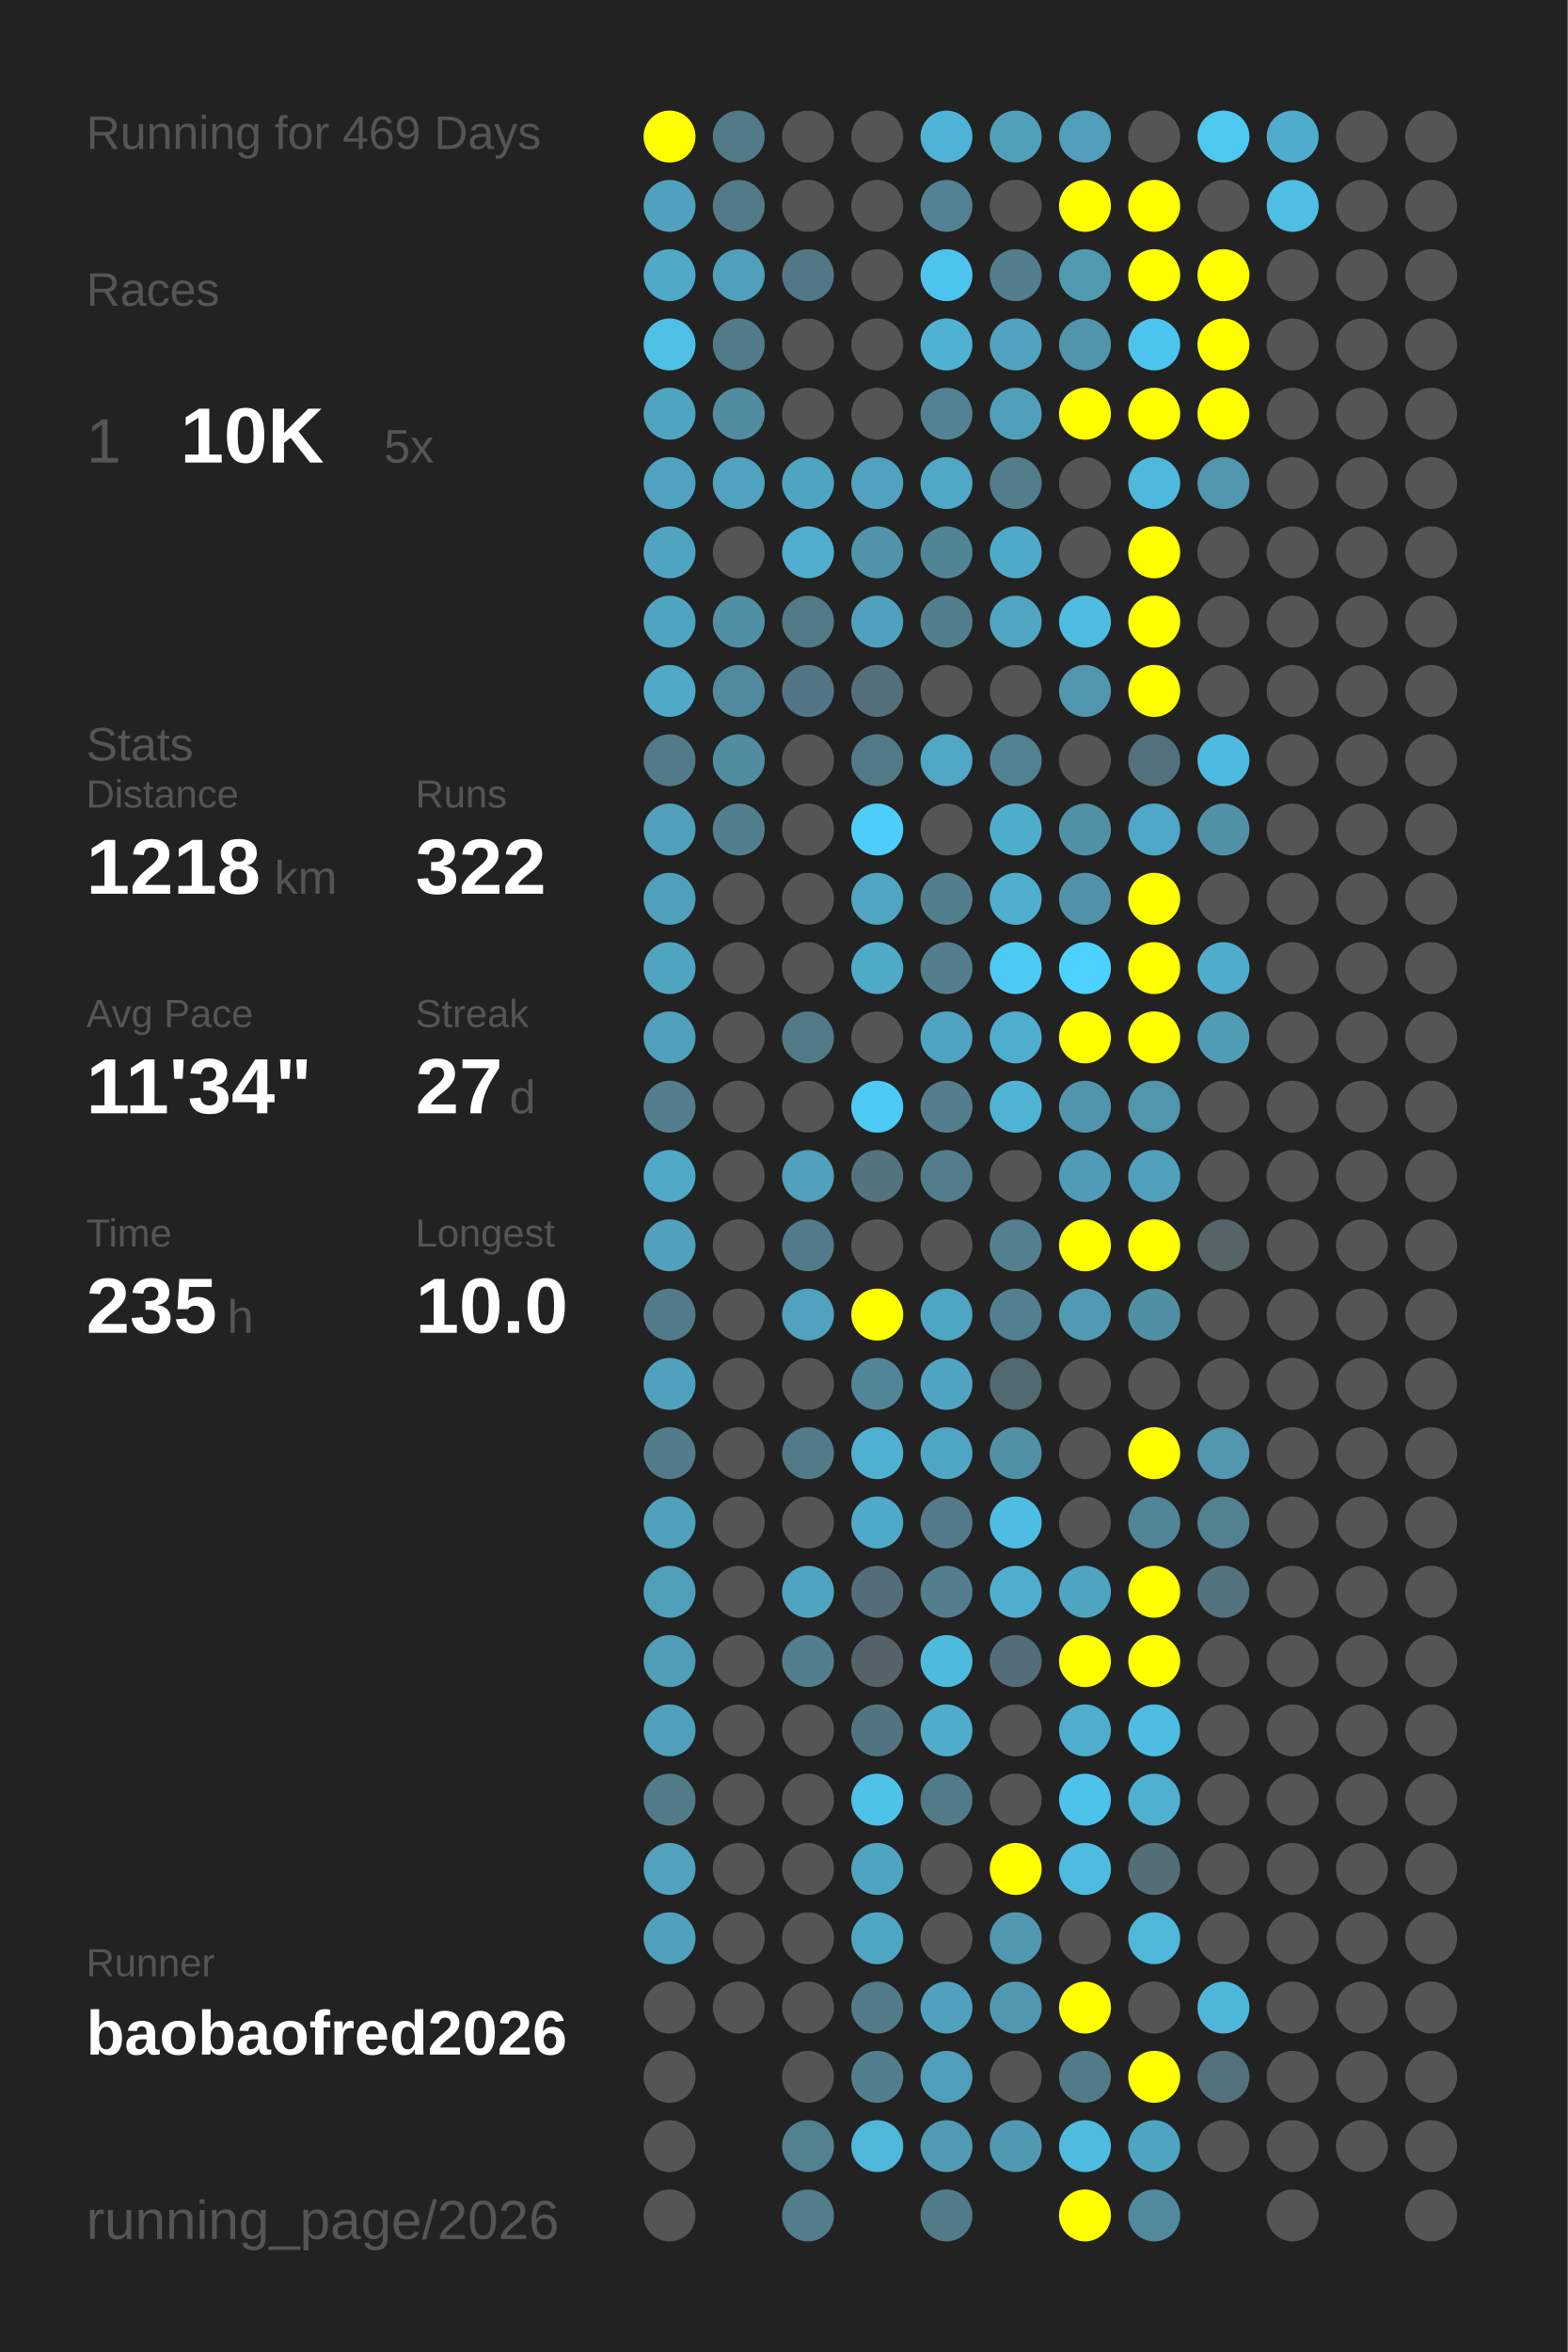
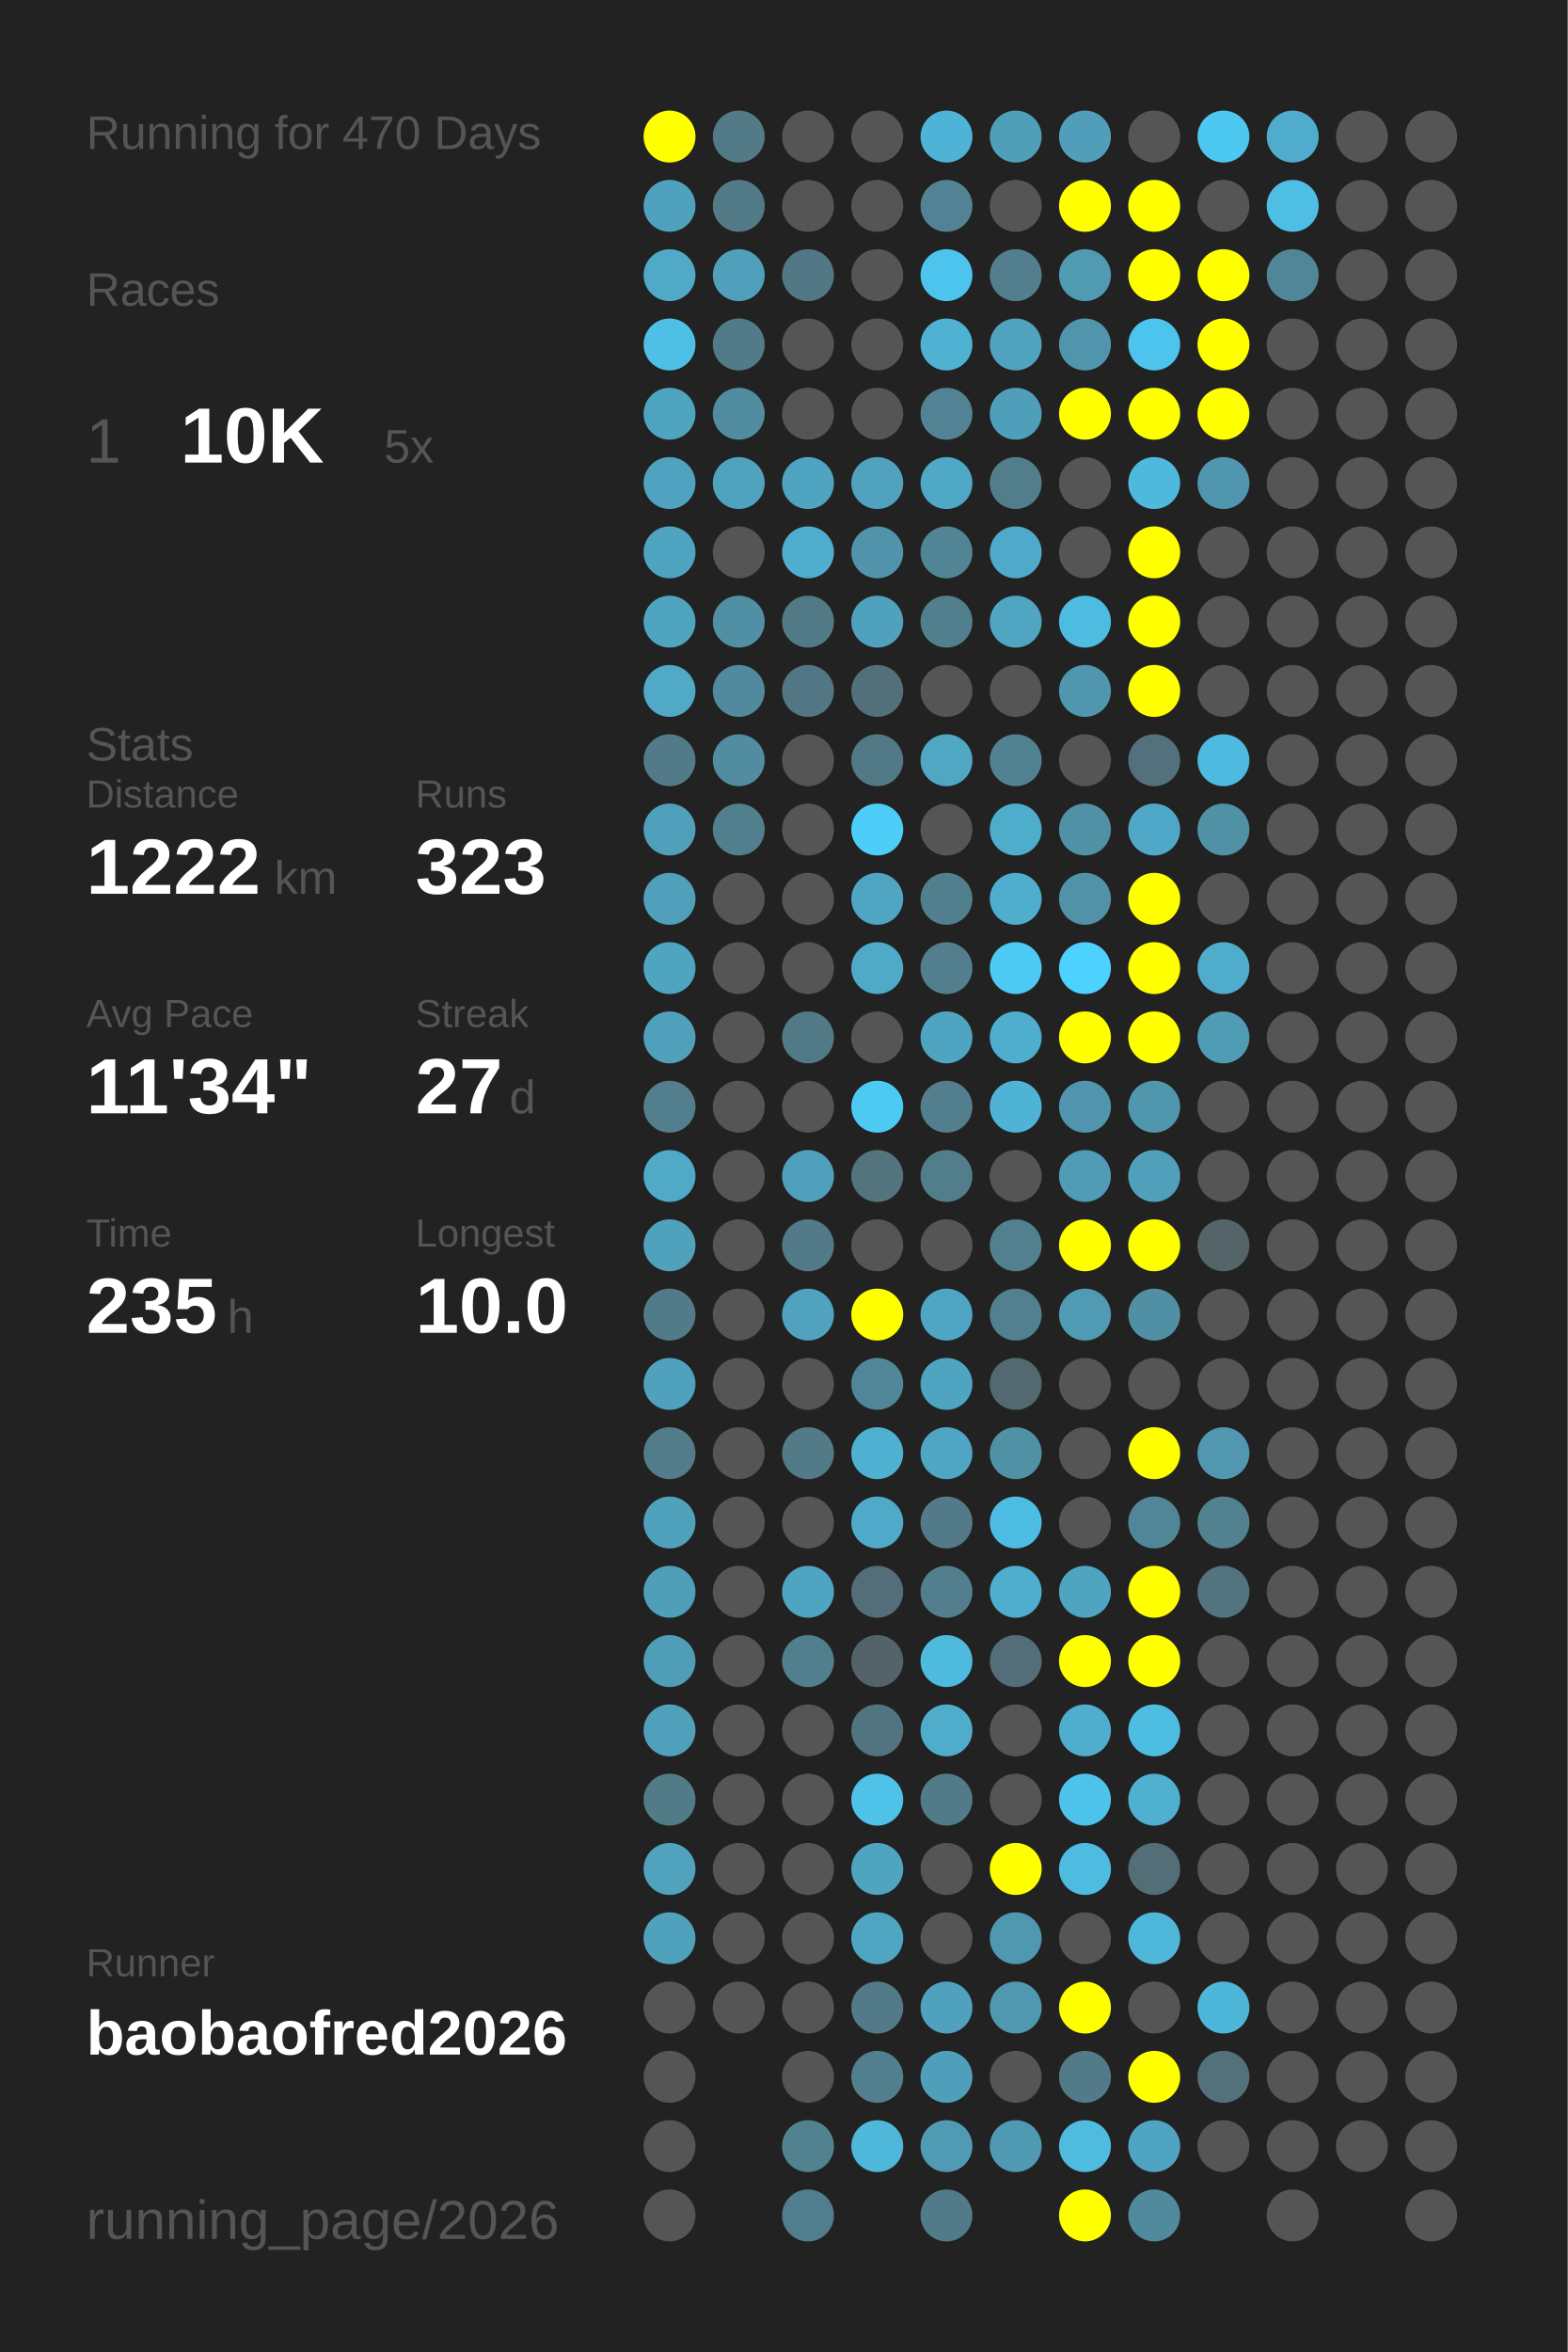
<svg xmlns="http://www.w3.org/2000/svg" baseProfile="full" height="300mm" version="1.1" viewBox="0,0,200,300" width="200mm">
  <defs />
  <rect fill="#222222" height="300" width="200" x="0" y="0" />
-   <text fill="#555555" style="font-size:6px; font-family:Arial;" x="11" y="19">Running for 469 Days</text>
+   <text fill="#555555" style="font-size:6px; font-family:Arial;" x="11" y="19">Running for 470 Days</text>
  <text fill="#555555" style="font-size:6px; font-family:Arial;" x="11" y="39">Races</text>
  <text fill="#555555" style="font-size:8px; font-family:Arial;" x="11" y="59">1</text>
  <text fill="#FFFFFF" style="font-size:10px; font-family:Arial; font-weight:bold;" x="23" y="59">10K</text>
  <text fill="#555555" style="font-size:6px; font-family:Arial;" x="49" y="59">5x</text>
  <text fill="#555555" style="font-size:6px; font-family:Arial;" x="11" y="97">Stats</text>
  <text fill="#555555" style="font-size:5px; font-family:Arial;" x="11" y="103">Distance</text>
-   <text fill="#FFFFFF" style="font-size:10px; font-family:Arial; font-weight:bold;" x="11" y="114">1218</text>
+   <text fill="#FFFFFF" style="font-size:10px; font-family:Arial; font-weight:bold;" x="11" y="114">1222</text>
  <text fill="#555555" style="font-size:6px; font-family:Arial;" x="35" y="114">km</text>
  <text fill="#555555" style="font-size:5px; font-family:Arial;" x="53" y="103">Runs</text>
-   <text fill="#FFFFFF" style="font-size:10px; font-family:Arial; font-weight:bold;" x="53" y="114">322</text>
+   <text fill="#FFFFFF" style="font-size:10px; font-family:Arial; font-weight:bold;" x="53" y="114">323</text>
  <text fill="#555555" style="font-size:5px; font-family:Arial;" x="11" y="131">Avg Pace</text>
  <text fill="#FFFFFF" style="font-size:10px; font-family:Arial; font-weight:bold;" x="11" y="142">11'34"</text>
  <text fill="#555555" style="font-size:5px; font-family:Arial;" x="53" y="131">Streak</text>
  <text fill="#FFFFFF" style="font-size:10px; font-family:Arial; font-weight:bold;" x="53" y="142">27</text>
  <text fill="#555555" style="font-size:6px; font-family:Arial;" x="65" y="142">d</text>
  <text fill="#555555" style="font-size:5px; font-family:Arial;" x="11" y="159">Time</text>
  <text fill="#FFFFFF" style="font-size:10px; font-family:Arial; font-weight:bold;" x="11" y="170">235</text>
  <text fill="#555555" style="font-size:6px; font-family:Arial;" x="29" y="170">h</text>
  <text fill="#555555" style="font-size:5px; font-family:Arial;" x="53" y="159">Longest</text>
  <text fill="#FFFFFF" style="font-size:10px; font-family:Arial; font-weight:bold;" x="53" y="170">10.0</text>
  <text fill="#555555" style="font-size:5px; font-family:Arial;" x="11" y="252.065">Runner</text>
  <text fill="#FFFFFF" style="font-size:8px; font-family:Arial; font-weight:bold;" x="11" y="262.065">baobaofred2026</text>
  <text fill="#555555" style="font-size:7px; font-family:Arial;" x="11" y="285.581">running_page/2026</text>
  <circle cx="85.417" cy="17.419" fill="#FFFF00" r="3.312" />
  <circle cx="85.417" cy="26.258" fill="#50a1bd" r="3.312" />
  <circle cx="85.417" cy="35.097" fill="#4fa9c7" r="3.312" />
  <circle cx="85.417" cy="43.935" fill="#4ebfe5" r="3.312" />
  <circle cx="85.417" cy="52.774" fill="#4fa4c0" r="3.312" />
  <circle cx="85.417" cy="61.613" fill="#4fa3c0" r="3.312" />
  <circle cx="85.417" cy="70.452" fill="#4fa5c1" r="3.312" />
  <circle cx="85.417" cy="79.29" fill="#4fa4c0" r="3.312" />
  <circle cx="85.417" cy="88.129" fill="#4fa9c7" r="3.312" />
  <circle cx="85.417" cy="96.968" fill="#527a88" r="3.312" />
  <circle cx="85.417" cy="105.806" fill="#50a0bb" r="3.312" />
  <circle cx="85.417" cy="114.645" fill="#50a0bb" r="3.312" />
  <circle cx="85.417" cy="123.484" fill="#4fa4c0" r="3.312" />
  <circle cx="85.417" cy="132.323" fill="#50a0bc" r="3.312" />
  <circle cx="85.417" cy="141.161" fill="#527e8d" r="3.312" />
  <circle cx="85.417" cy="150" fill="#4fa9c7" r="3.312" />
  <circle cx="85.417" cy="158.839" fill="#50a1bc" r="3.312" />
  <circle cx="85.417" cy="167.677" fill="#527b89" r="3.312" />
  <circle cx="85.417" cy="176.516" fill="#50a1bd" r="3.312" />
  <circle cx="85.417" cy="185.355" fill="#527c8a" r="3.312" />
  <circle cx="85.417" cy="194.194" fill="#50a1bc" r="3.312" />
  <circle cx="85.417" cy="203.032" fill="#509fb9" r="3.312" />
  <circle cx="85.417" cy="211.871" fill="#509db7" r="3.312" />
  <circle cx="85.417" cy="220.71" fill="#50a0bb" r="3.312" />
  <circle cx="85.417" cy="229.548" fill="#527b88" r="3.312" />
  <circle cx="85.417" cy="238.387" fill="#50a2bd" r="3.312" />
  <circle cx="85.417" cy="247.226" fill="#50a1bc" r="3.312" />
  <circle cx="85.417" cy="256.065" fill="#555555" r="3.312" />
  <circle cx="85.417" cy="264.903" fill="#555555" r="3.312" />
  <circle cx="85.417" cy="273.742" fill="#555555" r="3.312" />
  <circle cx="85.417" cy="282.581" fill="#555555" r="3.312" />
  <circle cx="94.25" cy="17.419" fill="#527a87" r="3.312" />
  <circle cx="94.25" cy="26.258" fill="#527a87" r="3.312" />
  <circle cx="94.25" cy="35.097" fill="#50a0bc" r="3.312" />
  <circle cx="94.25" cy="43.935" fill="#527b89" r="3.312" />
  <circle cx="94.25" cy="52.774" fill="#518ca0" r="3.312" />
  <circle cx="94.25" cy="61.613" fill="#4fa3bf" r="3.312" />
  <circle cx="94.25" cy="70.452" fill="#555555" r="3.312" />
  <circle cx="94.25" cy="79.29" fill="#518fa4" r="3.312" />
  <circle cx="94.25" cy="88.129" fill="#518a9e" r="3.312" />
  <circle cx="94.25" cy="96.968" fill="#518ca0" r="3.312" />
  <circle cx="94.25" cy="105.806" fill="#527f8e" r="3.312" />
  <circle cx="94.25" cy="114.645" fill="#555555" r="3.312" />
  <circle cx="94.25" cy="123.484" fill="#555555" r="3.312" />
  <circle cx="94.25" cy="132.323" fill="#555555" r="3.312" />
  <circle cx="94.25" cy="141.161" fill="#555555" r="3.312" />
  <circle cx="94.25" cy="150" fill="#555555" r="3.312" />
  <circle cx="94.25" cy="158.839" fill="#555555" r="3.312" />
  <circle cx="94.25" cy="167.677" fill="#555555" r="3.312" />
  <circle cx="94.25" cy="176.516" fill="#555555" r="3.312" />
  <circle cx="94.25" cy="185.355" fill="#555555" r="3.312" />
  <circle cx="94.25" cy="194.194" fill="#555555" r="3.312" />
  <circle cx="94.25" cy="203.032" fill="#555555" r="3.312" />
  <circle cx="94.25" cy="211.871" fill="#555555" r="3.312" />
  <circle cx="94.25" cy="220.71" fill="#555555" r="3.312" />
  <circle cx="94.25" cy="229.548" fill="#555555" r="3.312" />
  <circle cx="94.25" cy="238.387" fill="#555555" r="3.312" />
  <circle cx="94.25" cy="247.226" fill="#555555" r="3.312" />
  <circle cx="94.25" cy="256.065" fill="#555555" r="3.312" />
  <circle cx="103.083" cy="17.419" fill="#555555" r="3.312" />
  <circle cx="103.083" cy="26.258" fill="#555555" r="3.312" />
  <circle cx="103.083" cy="35.097" fill="#527885" r="3.312" />
  <circle cx="103.083" cy="43.935" fill="#555555" r="3.312" />
  <circle cx="103.083" cy="52.774" fill="#555555" r="3.312" />
  <circle cx="103.083" cy="61.613" fill="#4fa4c1" r="3.312" />
  <circle cx="103.083" cy="70.452" fill="#4faece" r="3.312" />
  <circle cx="103.083" cy="79.29" fill="#527986" r="3.312" />
  <circle cx="103.083" cy="88.129" fill="#527683" r="3.312" />
  <circle cx="103.083" cy="96.968" fill="#555555" r="3.312" />
  <circle cx="103.083" cy="105.806" fill="#555555" r="3.312" />
  <circle cx="103.083" cy="114.645" fill="#555555" r="3.312" />
  <circle cx="103.083" cy="123.484" fill="#555555" r="3.312" />
  <circle cx="103.083" cy="132.323" fill="#527986" r="3.312" />
  <circle cx="103.083" cy="141.161" fill="#555555" r="3.312" />
  <circle cx="103.083" cy="150" fill="#50a0bb" r="3.312" />
  <circle cx="103.083" cy="158.839" fill="#527a88" r="3.312" />
  <circle cx="103.083" cy="167.677" fill="#50a2be" r="3.312" />
  <circle cx="103.083" cy="176.516" fill="#555555" r="3.312" />
  <circle cx="103.083" cy="185.355" fill="#527a87" r="3.312" />
  <circle cx="103.083" cy="194.194" fill="#555555" r="3.312" />
  <circle cx="103.083" cy="203.032" fill="#4fa5c1" r="3.312" />
  <circle cx="103.083" cy="211.871" fill="#527f8e" r="3.312" />
  <circle cx="103.083" cy="220.71" fill="#555555" r="3.312" />
  <circle cx="103.083" cy="229.548" fill="#555555" r="3.312" />
  <circle cx="103.083" cy="238.387" fill="#555555" r="3.312" />
  <circle cx="103.083" cy="247.226" fill="#555555" r="3.312" />
  <circle cx="103.083" cy="256.065" fill="#555555" r="3.312" />
  <circle cx="103.083" cy="264.903" fill="#555555" r="3.312" />
  <circle cx="103.083" cy="273.742" fill="#528190" r="3.312" />
  <circle cx="103.083" cy="282.581" fill="#527d8c" r="3.312" />
  <circle cx="111.917" cy="17.419" fill="#555555" r="3.312" />
  <circle cx="111.917" cy="26.258" fill="#555555" r="3.312" />
  <circle cx="111.917" cy="35.097" fill="#555555" r="3.312" />
  <circle cx="111.917" cy="43.935" fill="#555555" r="3.312" />
  <circle cx="111.917" cy="52.774" fill="#555555" r="3.312" />
  <circle cx="111.917" cy="61.613" fill="#50a2be" r="3.312" />
  <circle cx="111.917" cy="70.452" fill="#5093aa" r="3.312" />
  <circle cx="111.917" cy="79.29" fill="#50a1bd" r="3.312" />
  <circle cx="111.917" cy="88.129" fill="#53707a" r="3.312" />
  <circle cx="111.917" cy="96.968" fill="#527986" r="3.312" />
  <circle cx="111.917" cy="105.806" fill="#4dcef9" r="3.312" />
  <circle cx="111.917" cy="114.645" fill="#4fa5c2" r="3.312" />
  <circle cx="111.917" cy="123.484" fill="#4faac8" r="3.312" />
  <circle cx="111.917" cy="132.323" fill="#555555" r="3.312" />
  <circle cx="111.917" cy="141.161" fill="#4dcaf4" r="3.312" />
  <circle cx="111.917" cy="150" fill="#53737d" r="3.312" />
  <circle cx="111.917" cy="158.839" fill="#555555" r="3.312" />
  <circle cx="111.917" cy="167.677" fill="#FFFF00" r="3.312" />
  <circle cx="111.917" cy="176.516" fill="#518698" r="3.312" />
  <circle cx="111.917" cy="185.355" fill="#4fb1d2" r="3.312" />
  <circle cx="111.917" cy="194.194" fill="#4faac9" r="3.312" />
  <circle cx="111.917" cy="203.032" fill="#536e78" r="3.312" />
  <circle cx="111.917" cy="211.871" fill="#546369" r="3.312" />
  <circle cx="111.917" cy="220.71" fill="#527480" r="3.312" />
  <circle cx="111.917" cy="229.548" fill="#4ec2e9" r="3.312" />
  <circle cx="111.917" cy="238.387" fill="#4fa4c0" r="3.312" />
  <circle cx="111.917" cy="247.226" fill="#4fa6c3" r="3.312" />
  <circle cx="111.917" cy="256.065" fill="#527a88" r="3.312" />
  <circle cx="111.917" cy="264.903" fill="#527f8e" r="3.312" />
  <circle cx="111.917" cy="273.742" fill="#4eb7da" r="3.312" />
  <circle cx="120.75" cy="17.419" fill="#4eb3d6" r="3.312" />
  <circle cx="120.75" cy="26.258" fill="#528293" r="3.312" />
  <circle cx="120.75" cy="35.097" fill="#4dc4ed" r="3.312" />
  <circle cx="120.75" cy="43.935" fill="#4fb2d3" r="3.312" />
  <circle cx="120.75" cy="52.774" fill="#528293" r="3.312" />
  <circle cx="120.75" cy="61.613" fill="#4fa8c5" r="3.312" />
  <circle cx="120.75" cy="70.452" fill="#518596" r="3.312" />
  <circle cx="120.75" cy="79.29" fill="#527f8e" r="3.312" />
  <circle cx="120.75" cy="88.129" fill="#555555" r="3.312" />
  <circle cx="120.75" cy="96.968" fill="#4fa7c4" r="3.312" />
  <circle cx="120.75" cy="105.806" fill="#555555" r="3.312" />
  <circle cx="120.75" cy="114.645" fill="#527f8e" r="3.312" />
  <circle cx="120.75" cy="123.484" fill="#527e8d" r="3.312" />
  <circle cx="120.75" cy="132.323" fill="#4fa5c1" r="3.312" />
  <circle cx="120.75" cy="141.161" fill="#527e8d" r="3.312" />
  <circle cx="120.75" cy="150" fill="#527e8c" r="3.312" />
  <circle cx="120.75" cy="158.839" fill="#555555" r="3.312" />
  <circle cx="120.75" cy="167.677" fill="#4fa6c4" r="3.312" />
  <circle cx="120.75" cy="176.516" fill="#4fa4c1" r="3.312" />
  <circle cx="120.75" cy="185.355" fill="#4fa6c4" r="3.312" />
  <circle cx="120.75" cy="194.194" fill="#527a88" r="3.312" />
  <circle cx="120.75" cy="203.032" fill="#527e8d" r="3.312" />
  <circle cx="120.75" cy="211.871" fill="#4ebade" r="3.312" />
  <circle cx="120.75" cy="220.71" fill="#4faccb" r="3.312" />
  <circle cx="120.75" cy="229.548" fill="#527b89" r="3.312" />
  <circle cx="120.75" cy="238.387" fill="#555555" r="3.312" />
  <circle cx="120.75" cy="247.226" fill="#555555" r="3.312" />
  <circle cx="120.75" cy="256.065" fill="#50a1bd" r="3.312" />
  <circle cx="120.75" cy="264.903" fill="#509fba" r="3.312" />
  <circle cx="120.75" cy="273.742" fill="#509ab3" r="3.312" />
  <circle cx="120.75" cy="282.581" fill="#527b89" r="3.312" />
  <circle cx="129.583" cy="17.419" fill="#509fb9" r="3.312" />
  <circle cx="129.583" cy="26.258" fill="#555555" r="3.312" />
  <circle cx="129.583" cy="35.097" fill="#527e8d" r="3.312" />
  <circle cx="129.583" cy="43.935" fill="#50a2be" r="3.312" />
  <circle cx="129.583" cy="52.774" fill="#509fba" r="3.312" />
  <circle cx="129.583" cy="61.613" fill="#527d8b" r="3.312" />
  <circle cx="129.583" cy="70.452" fill="#4faac9" r="3.312" />
  <circle cx="129.583" cy="79.29" fill="#4fa5c2" r="3.312" />
  <circle cx="129.583" cy="88.129" fill="#555555" r="3.312" />
  <circle cx="129.583" cy="96.968" fill="#528191" r="3.312" />
  <circle cx="129.583" cy="105.806" fill="#4fadcc" r="3.312" />
  <circle cx="129.583" cy="114.645" fill="#4fadcd" r="3.312" />
  <circle cx="129.583" cy="123.484" fill="#4dcaf4" r="3.312" />
  <circle cx="129.583" cy="132.323" fill="#4fadcd" r="3.312" />
  <circle cx="129.583" cy="141.161" fill="#4eb3d5" r="3.312" />
  <circle cx="129.583" cy="150" fill="#555555" r="3.312" />
  <circle cx="129.583" cy="158.839" fill="#52808f" r="3.312" />
  <circle cx="129.583" cy="167.677" fill="#528090" r="3.312" />
  <circle cx="129.583" cy="176.516" fill="#536970" r="3.312" />
  <circle cx="129.583" cy="185.355" fill="#5191a6" r="3.312" />
  <circle cx="129.583" cy="194.194" fill="#4ebde3" r="3.312" />
  <circle cx="129.583" cy="203.032" fill="#4faece" r="3.312" />
  <circle cx="129.583" cy="211.871" fill="#536e78" r="3.312" />
  <circle cx="129.583" cy="220.71" fill="#555555" r="3.312" />
  <circle cx="129.583" cy="229.548" fill="#555555" r="3.312" />
  <circle cx="129.583" cy="238.387" fill="#FFFF00" r="3.312" />
  <circle cx="129.583" cy="247.226" fill="#5098b0" r="3.312" />
  <circle cx="129.583" cy="256.065" fill="#5098b0" r="3.312" />
  <circle cx="129.583" cy="264.903" fill="#555555" r="3.312" />
  <circle cx="129.583" cy="273.742" fill="#5099b2" r="3.312" />
  <circle cx="138.417" cy="17.419" fill="#509eb9" r="3.312" />
  <circle cx="138.417" cy="26.258" fill="#FFFF00" r="3.312" />
  <circle cx="138.417" cy="35.097" fill="#509ab2" r="3.312" />
  <circle cx="138.417" cy="43.935" fill="#5095ac" r="3.312" />
  <circle cx="138.417" cy="52.774" fill="#FFFF00" r="3.312" />
  <circle cx="138.417" cy="61.613" fill="#555555" r="3.312" />
  <circle cx="138.417" cy="70.452" fill="#555555" r="3.312" />
  <circle cx="138.417" cy="79.29" fill="#4ebce1" r="3.312" />
  <circle cx="138.417" cy="88.129" fill="#5096ae" r="3.312" />
  <circle cx="138.417" cy="96.968" fill="#555555" r="3.312" />
  <circle cx="138.417" cy="105.806" fill="#5191a6" r="3.312" />
  <circle cx="138.417" cy="114.645" fill="#5192a8" r="3.312" />
  <circle cx="138.417" cy="123.484" fill="#4dd1fe" r="3.312" />
  <circle cx="138.417" cy="132.323" fill="#FFFF00" r="3.312" />
  <circle cx="138.417" cy="141.161" fill="#5095ad" r="3.312" />
  <circle cx="138.417" cy="150" fill="#509cb6" r="3.312" />
  <circle cx="138.417" cy="158.839" fill="#FFFF00" r="3.312" />
  <circle cx="138.417" cy="167.677" fill="#509ab4" r="3.312" />
  <circle cx="138.417" cy="176.516" fill="#555555" r="3.312" />
  <circle cx="138.417" cy="185.355" fill="#555555" r="3.312" />
  <circle cx="138.417" cy="194.194" fill="#555555" r="3.312" />
  <circle cx="138.417" cy="203.032" fill="#4fa4c0" r="3.312" />
  <circle cx="138.417" cy="211.871" fill="#FFFF00" r="3.312" />
  <circle cx="138.417" cy="220.71" fill="#4fadcd" r="3.312" />
  <circle cx="138.417" cy="229.548" fill="#4dc3eb" r="3.312" />
  <circle cx="138.417" cy="238.387" fill="#4ebce1" r="3.312" />
  <circle cx="138.417" cy="247.226" fill="#555555" r="3.312" />
  <circle cx="138.417" cy="256.065" fill="#FFFF00" r="3.312" />
  <circle cx="138.417" cy="264.903" fill="#527a88" r="3.312" />
  <circle cx="138.417" cy="273.742" fill="#4ebbdf" r="3.312" />
  <circle cx="138.417" cy="282.581" fill="#FFFF00" r="3.312" />
  <circle cx="147.25" cy="17.419" fill="#555555" r="3.312" />
  <circle cx="147.25" cy="26.258" fill="#FFFF00" r="3.312" />
  <circle cx="147.25" cy="35.097" fill="#FFFF00" r="3.312" />
  <circle cx="147.25" cy="43.935" fill="#4dc4ed" r="3.312" />
  <circle cx="147.25" cy="52.774" fill="#FFFF00" r="3.312" />
  <circle cx="147.25" cy="61.613" fill="#4eb9dd" r="3.312" />
  <circle cx="147.25" cy="70.452" fill="#FFFF00" r="3.312" />
  <circle cx="147.25" cy="79.29" fill="#FFFF00" r="3.312" />
  <circle cx="147.25" cy="88.129" fill="#FFFF00" r="3.312" />
  <circle cx="147.25" cy="96.968" fill="#53717c" r="3.312" />
  <circle cx="147.25" cy="105.806" fill="#4fa8c7" r="3.312" />
  <circle cx="147.25" cy="114.645" fill="#FFFF00" r="3.312" />
  <circle cx="147.25" cy="123.484" fill="#FFFF00" r="3.312" />
  <circle cx="147.25" cy="132.323" fill="#FFFF00" r="3.312" />
  <circle cx="147.25" cy="141.161" fill="#5096ad" r="3.312" />
  <circle cx="147.25" cy="150" fill="#50a0bb" r="3.312" />
  <circle cx="147.25" cy="158.839" fill="#FFFF00" r="3.312" />
  <circle cx="147.25" cy="167.677" fill="#518fa4" r="3.312" />
  <circle cx="147.25" cy="176.516" fill="#555555" r="3.312" />
  <circle cx="147.25" cy="185.355" fill="#FFFF00" r="3.312" />
  <circle cx="147.25" cy="194.194" fill="#518698" r="3.312" />
  <circle cx="147.25" cy="203.032" fill="#FFFF00" r="3.312" />
  <circle cx="147.25" cy="211.871" fill="#FFFF00" r="3.312" />
  <circle cx="147.25" cy="220.71" fill="#4ebde2" r="3.312" />
  <circle cx="147.25" cy="229.548" fill="#4fb0d0" r="3.312" />
  <circle cx="147.25" cy="238.387" fill="#536e77" r="3.312" />
  <circle cx="147.25" cy="247.226" fill="#4eb7da" r="3.312" />
  <circle cx="147.25" cy="256.065" fill="#555555" r="3.312" />
  <circle cx="147.25" cy="264.903" fill="#FFFF00" r="3.312" />
  <circle cx="147.25" cy="273.742" fill="#4fa4c1" r="3.312" />
  <circle cx="147.25" cy="282.581" fill="#518a9d" r="3.312" />
  <circle cx="156.083" cy="17.419" fill="#4dc8f1" r="3.312" />
  <circle cx="156.083" cy="26.258" fill="#555555" r="3.312" />
  <circle cx="156.083" cy="35.097" fill="#FFFF00" r="3.312" />
  <circle cx="156.083" cy="43.935" fill="#FFFF00" r="3.312" />
  <circle cx="156.083" cy="52.774" fill="#FFFF00" r="3.312" />
  <circle cx="156.083" cy="61.613" fill="#5096ae" r="3.312" />
  <circle cx="156.083" cy="70.452" fill="#555555" r="3.312" />
  <circle cx="156.083" cy="79.29" fill="#555555" r="3.312" />
  <circle cx="156.083" cy="88.129" fill="#555555" r="3.312" />
  <circle cx="156.083" cy="96.968" fill="#4ebadf" r="3.312" />
  <circle cx="156.083" cy="105.806" fill="#5191a6" r="3.312" />
  <circle cx="156.083" cy="114.645" fill="#555555" r="3.312" />
  <circle cx="156.083" cy="123.484" fill="#4faccb" r="3.312" />
  <circle cx="156.083" cy="132.323" fill="#509cb5" r="3.312" />
  <circle cx="156.083" cy="141.161" fill="#555555" r="3.312" />
  <circle cx="156.083" cy="150" fill="#555555" r="3.312" />
  <circle cx="156.083" cy="158.839" fill="#546469" r="3.312" />
  <circle cx="156.083" cy="167.677" fill="#555555" r="3.312" />
  <circle cx="156.083" cy="176.516" fill="#555555" r="3.312" />
  <circle cx="156.083" cy="185.355" fill="#5097af" r="3.312" />
  <circle cx="156.083" cy="194.194" fill="#528190" r="3.312" />
  <circle cx="156.083" cy="203.032" fill="#53747f" r="3.312" />
  <circle cx="156.083" cy="211.871" fill="#555555" r="3.312" />
  <circle cx="156.083" cy="220.71" fill="#555555" r="3.312" />
  <circle cx="156.083" cy="229.548" fill="#555555" r="3.312" />
  <circle cx="156.083" cy="238.387" fill="#555555" r="3.312" />
  <circle cx="156.083" cy="247.226" fill="#555555" r="3.312" />
  <circle cx="156.083" cy="256.065" fill="#4eb6d9" r="3.312" />
  <circle cx="156.083" cy="264.903" fill="#53717b" r="3.312" />
  <circle cx="156.083" cy="273.742" fill="#555555" r="3.312" />
  <circle cx="164.917" cy="17.419" fill="#4faccc" r="3.312" />
  <circle cx="164.917" cy="26.258" fill="#4ebee4" r="3.312" />
-   <circle cx="164.917" cy="35.097" fill="#555555" r="3.312" />
+   <circle cx="164.917" cy="35.097" fill="#518698" r="3.312" />
  <circle cx="164.917" cy="43.935" fill="#555555" r="3.312" />
  <circle cx="164.917" cy="52.774" fill="#555555" r="3.312" />
  <circle cx="164.917" cy="61.613" fill="#555555" r="3.312" />
  <circle cx="164.917" cy="70.452" fill="#555555" r="3.312" />
  <circle cx="164.917" cy="79.29" fill="#555555" r="3.312" />
  <circle cx="164.917" cy="88.129" fill="#555555" r="3.312" />
  <circle cx="164.917" cy="96.968" fill="#555555" r="3.312" />
  <circle cx="164.917" cy="105.806" fill="#555555" r="3.312" />
  <circle cx="164.917" cy="114.645" fill="#555555" r="3.312" />
  <circle cx="164.917" cy="123.484" fill="#555555" r="3.312" />
  <circle cx="164.917" cy="132.323" fill="#555555" r="3.312" />
  <circle cx="164.917" cy="141.161" fill="#555555" r="3.312" />
  <circle cx="164.917" cy="150" fill="#555555" r="3.312" />
  <circle cx="164.917" cy="158.839" fill="#555555" r="3.312" />
  <circle cx="164.917" cy="167.677" fill="#555555" r="3.312" />
  <circle cx="164.917" cy="176.516" fill="#555555" r="3.312" />
  <circle cx="164.917" cy="185.355" fill="#555555" r="3.312" />
  <circle cx="164.917" cy="194.194" fill="#555555" r="3.312" />
  <circle cx="164.917" cy="203.032" fill="#555555" r="3.312" />
  <circle cx="164.917" cy="211.871" fill="#555555" r="3.312" />
  <circle cx="164.917" cy="220.71" fill="#555555" r="3.312" />
  <circle cx="164.917" cy="229.548" fill="#555555" r="3.312" />
  <circle cx="164.917" cy="238.387" fill="#555555" r="3.312" />
  <circle cx="164.917" cy="247.226" fill="#555555" r="3.312" />
  <circle cx="164.917" cy="256.065" fill="#555555" r="3.312" />
  <circle cx="164.917" cy="264.903" fill="#555555" r="3.312" />
  <circle cx="164.917" cy="273.742" fill="#555555" r="3.312" />
  <circle cx="164.917" cy="282.581" fill="#555555" r="3.312" />
  <circle cx="173.75" cy="17.419" fill="#555555" r="3.312" />
  <circle cx="173.75" cy="26.258" fill="#555555" r="3.312" />
  <circle cx="173.75" cy="35.097" fill="#555555" r="3.312" />
  <circle cx="173.75" cy="43.935" fill="#555555" r="3.312" />
  <circle cx="173.75" cy="52.774" fill="#555555" r="3.312" />
  <circle cx="173.75" cy="61.613" fill="#555555" r="3.312" />
  <circle cx="173.75" cy="70.452" fill="#555555" r="3.312" />
  <circle cx="173.75" cy="79.29" fill="#555555" r="3.312" />
  <circle cx="173.75" cy="88.129" fill="#555555" r="3.312" />
  <circle cx="173.75" cy="96.968" fill="#555555" r="3.312" />
  <circle cx="173.75" cy="105.806" fill="#555555" r="3.312" />
  <circle cx="173.75" cy="114.645" fill="#555555" r="3.312" />
  <circle cx="173.75" cy="123.484" fill="#555555" r="3.312" />
  <circle cx="173.75" cy="132.323" fill="#555555" r="3.312" />
  <circle cx="173.75" cy="141.161" fill="#555555" r="3.312" />
  <circle cx="173.75" cy="150" fill="#555555" r="3.312" />
  <circle cx="173.75" cy="158.839" fill="#555555" r="3.312" />
  <circle cx="173.75" cy="167.677" fill="#555555" r="3.312" />
  <circle cx="173.75" cy="176.516" fill="#555555" r="3.312" />
  <circle cx="173.75" cy="185.355" fill="#555555" r="3.312" />
  <circle cx="173.75" cy="194.194" fill="#555555" r="3.312" />
  <circle cx="173.75" cy="203.032" fill="#555555" r="3.312" />
  <circle cx="173.75" cy="211.871" fill="#555555" r="3.312" />
  <circle cx="173.75" cy="220.71" fill="#555555" r="3.312" />
  <circle cx="173.75" cy="229.548" fill="#555555" r="3.312" />
  <circle cx="173.75" cy="238.387" fill="#555555" r="3.312" />
  <circle cx="173.75" cy="247.226" fill="#555555" r="3.312" />
  <circle cx="173.75" cy="256.065" fill="#555555" r="3.312" />
  <circle cx="173.75" cy="264.903" fill="#555555" r="3.312" />
  <circle cx="173.75" cy="273.742" fill="#555555" r="3.312" />
  <circle cx="182.583" cy="17.419" fill="#555555" r="3.312" />
  <circle cx="182.583" cy="26.258" fill="#555555" r="3.312" />
  <circle cx="182.583" cy="35.097" fill="#555555" r="3.312" />
  <circle cx="182.583" cy="43.935" fill="#555555" r="3.312" />
  <circle cx="182.583" cy="52.774" fill="#555555" r="3.312" />
  <circle cx="182.583" cy="61.613" fill="#555555" r="3.312" />
  <circle cx="182.583" cy="70.452" fill="#555555" r="3.312" />
  <circle cx="182.583" cy="79.29" fill="#555555" r="3.312" />
  <circle cx="182.583" cy="88.129" fill="#555555" r="3.312" />
  <circle cx="182.583" cy="96.968" fill="#555555" r="3.312" />
  <circle cx="182.583" cy="105.806" fill="#555555" r="3.312" />
  <circle cx="182.583" cy="114.645" fill="#555555" r="3.312" />
  <circle cx="182.583" cy="123.484" fill="#555555" r="3.312" />
  <circle cx="182.583" cy="132.323" fill="#555555" r="3.312" />
  <circle cx="182.583" cy="141.161" fill="#555555" r="3.312" />
  <circle cx="182.583" cy="150" fill="#555555" r="3.312" />
  <circle cx="182.583" cy="158.839" fill="#555555" r="3.312" />
  <circle cx="182.583" cy="167.677" fill="#555555" r="3.312" />
  <circle cx="182.583" cy="176.516" fill="#555555" r="3.312" />
  <circle cx="182.583" cy="185.355" fill="#555555" r="3.312" />
  <circle cx="182.583" cy="194.194" fill="#555555" r="3.312" />
  <circle cx="182.583" cy="203.032" fill="#555555" r="3.312" />
  <circle cx="182.583" cy="211.871" fill="#555555" r="3.312" />
  <circle cx="182.583" cy="220.71" fill="#555555" r="3.312" />
  <circle cx="182.583" cy="229.548" fill="#555555" r="3.312" />
  <circle cx="182.583" cy="238.387" fill="#555555" r="3.312" />
  <circle cx="182.583" cy="247.226" fill="#555555" r="3.312" />
  <circle cx="182.583" cy="256.065" fill="#555555" r="3.312" />
  <circle cx="182.583" cy="264.903" fill="#555555" r="3.312" />
  <circle cx="182.583" cy="273.742" fill="#555555" r="3.312" />
  <circle cx="182.583" cy="282.581" fill="#555555" r="3.312" />
</svg>
